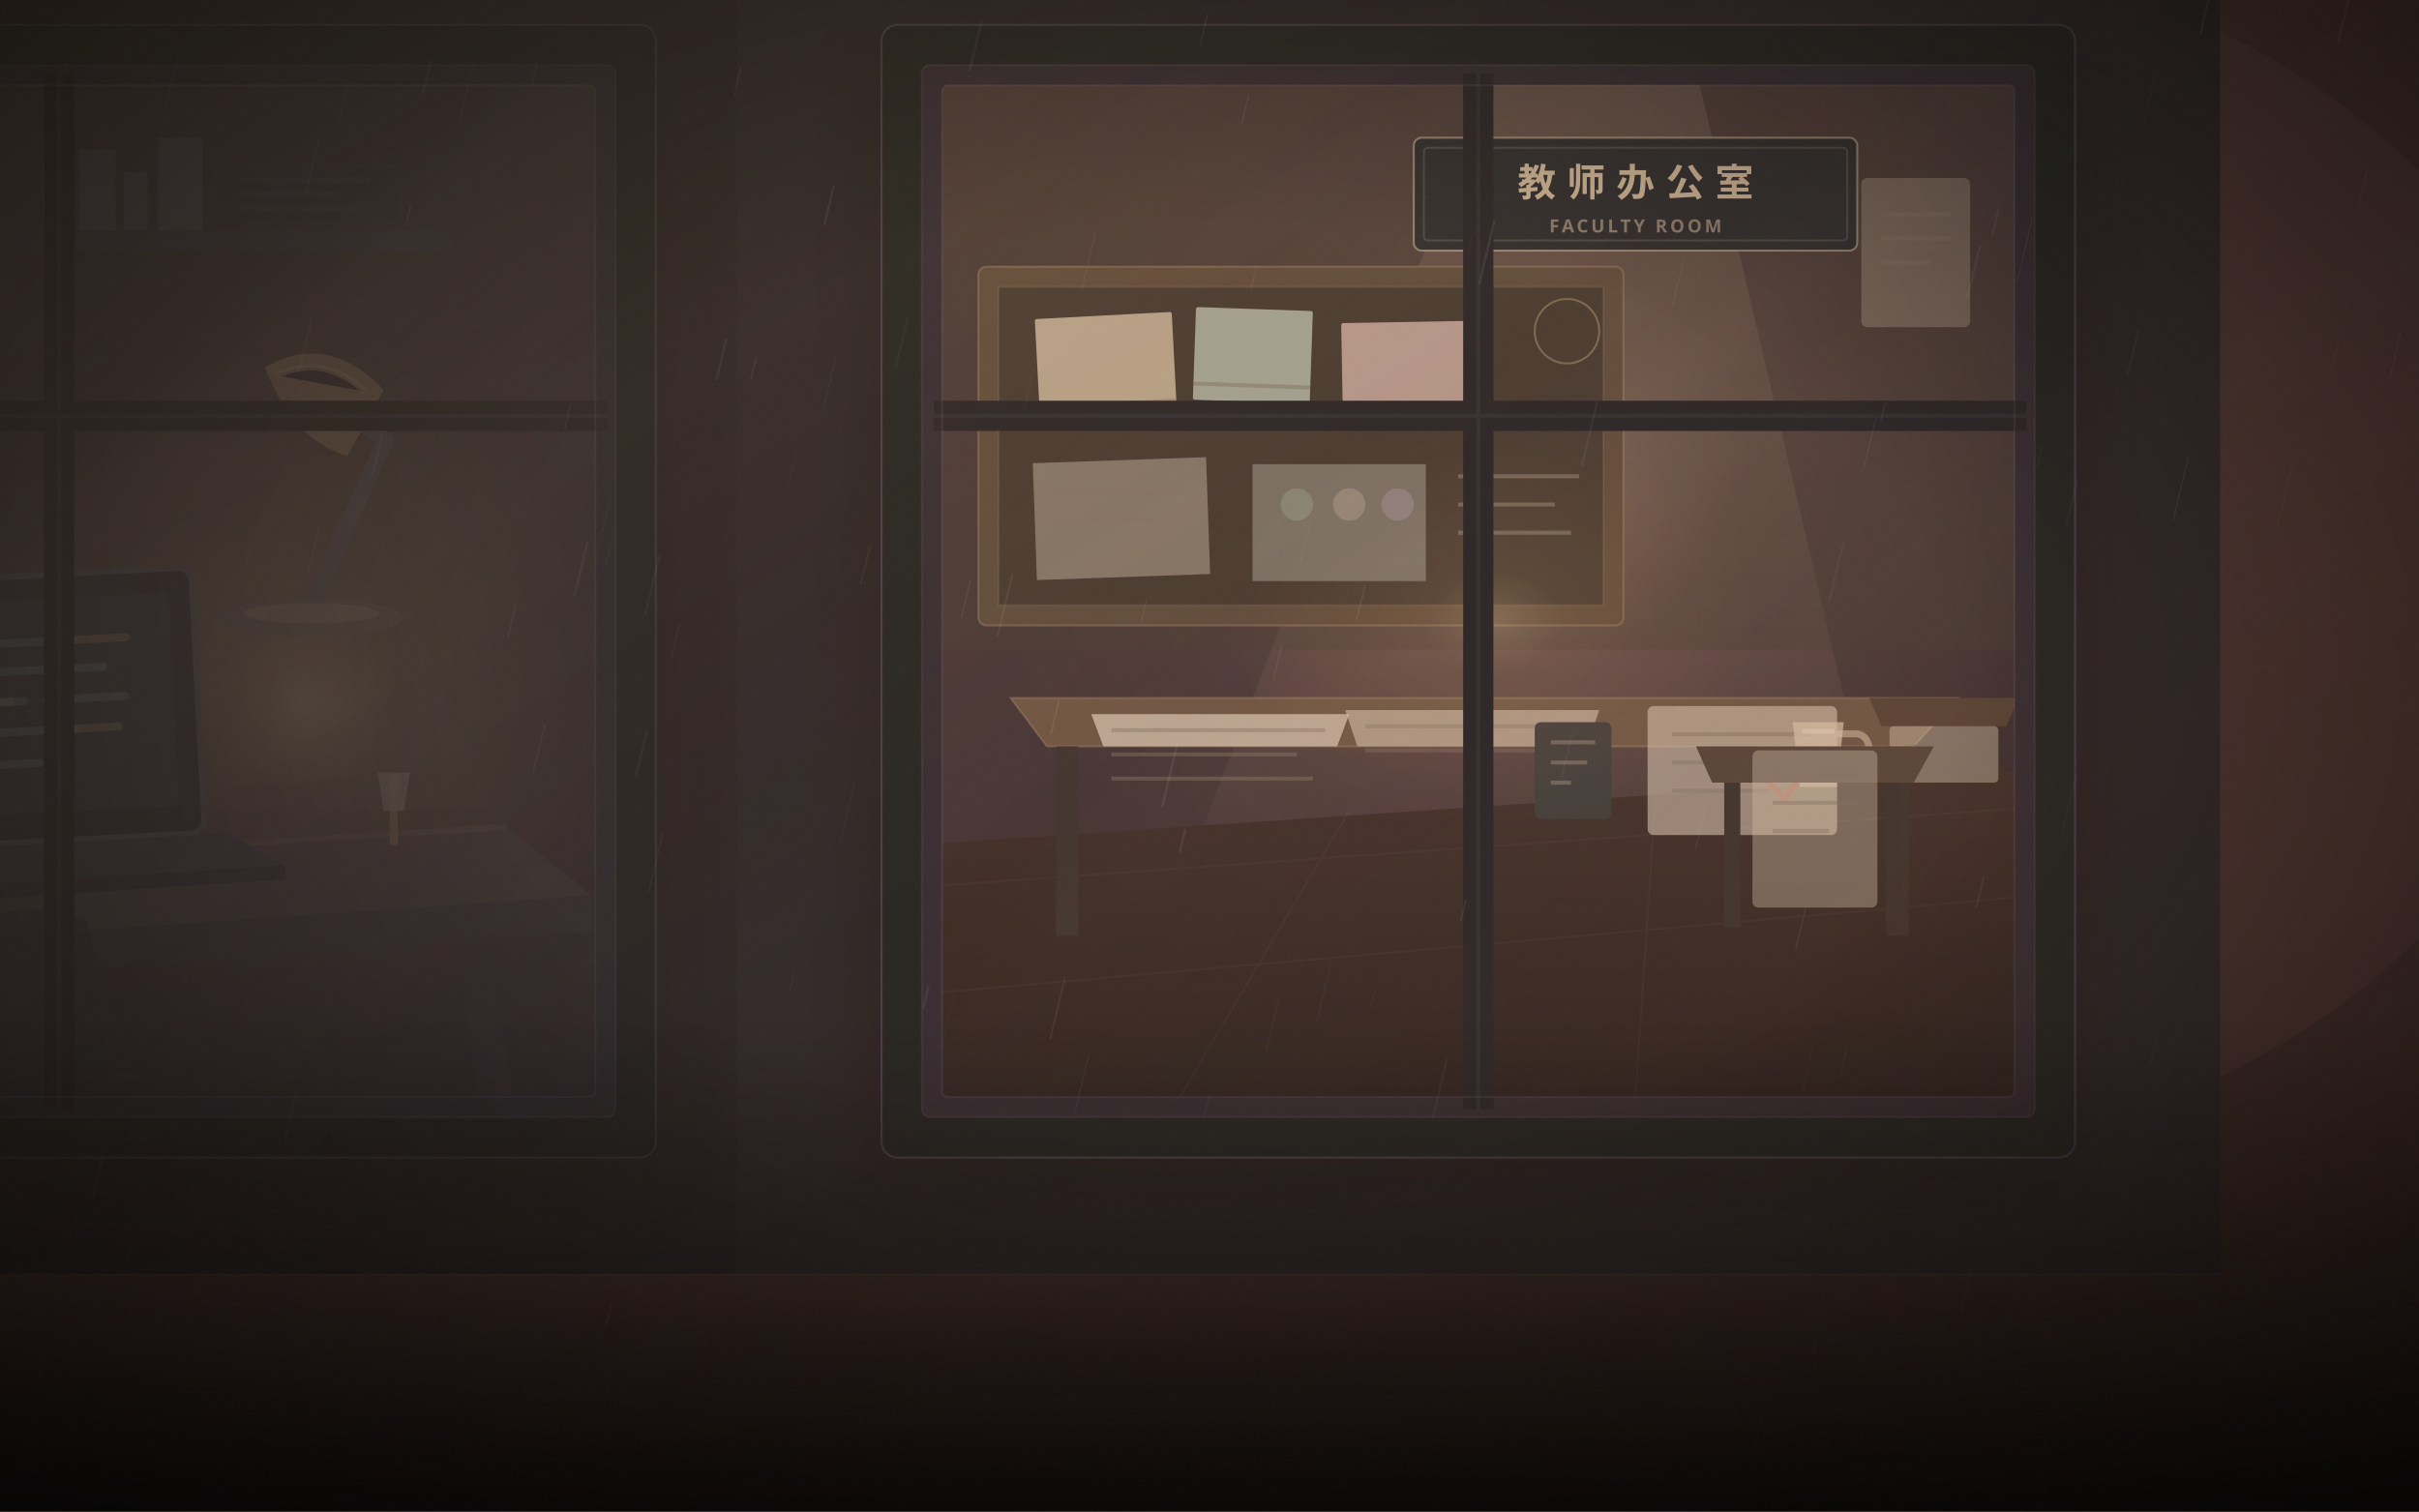
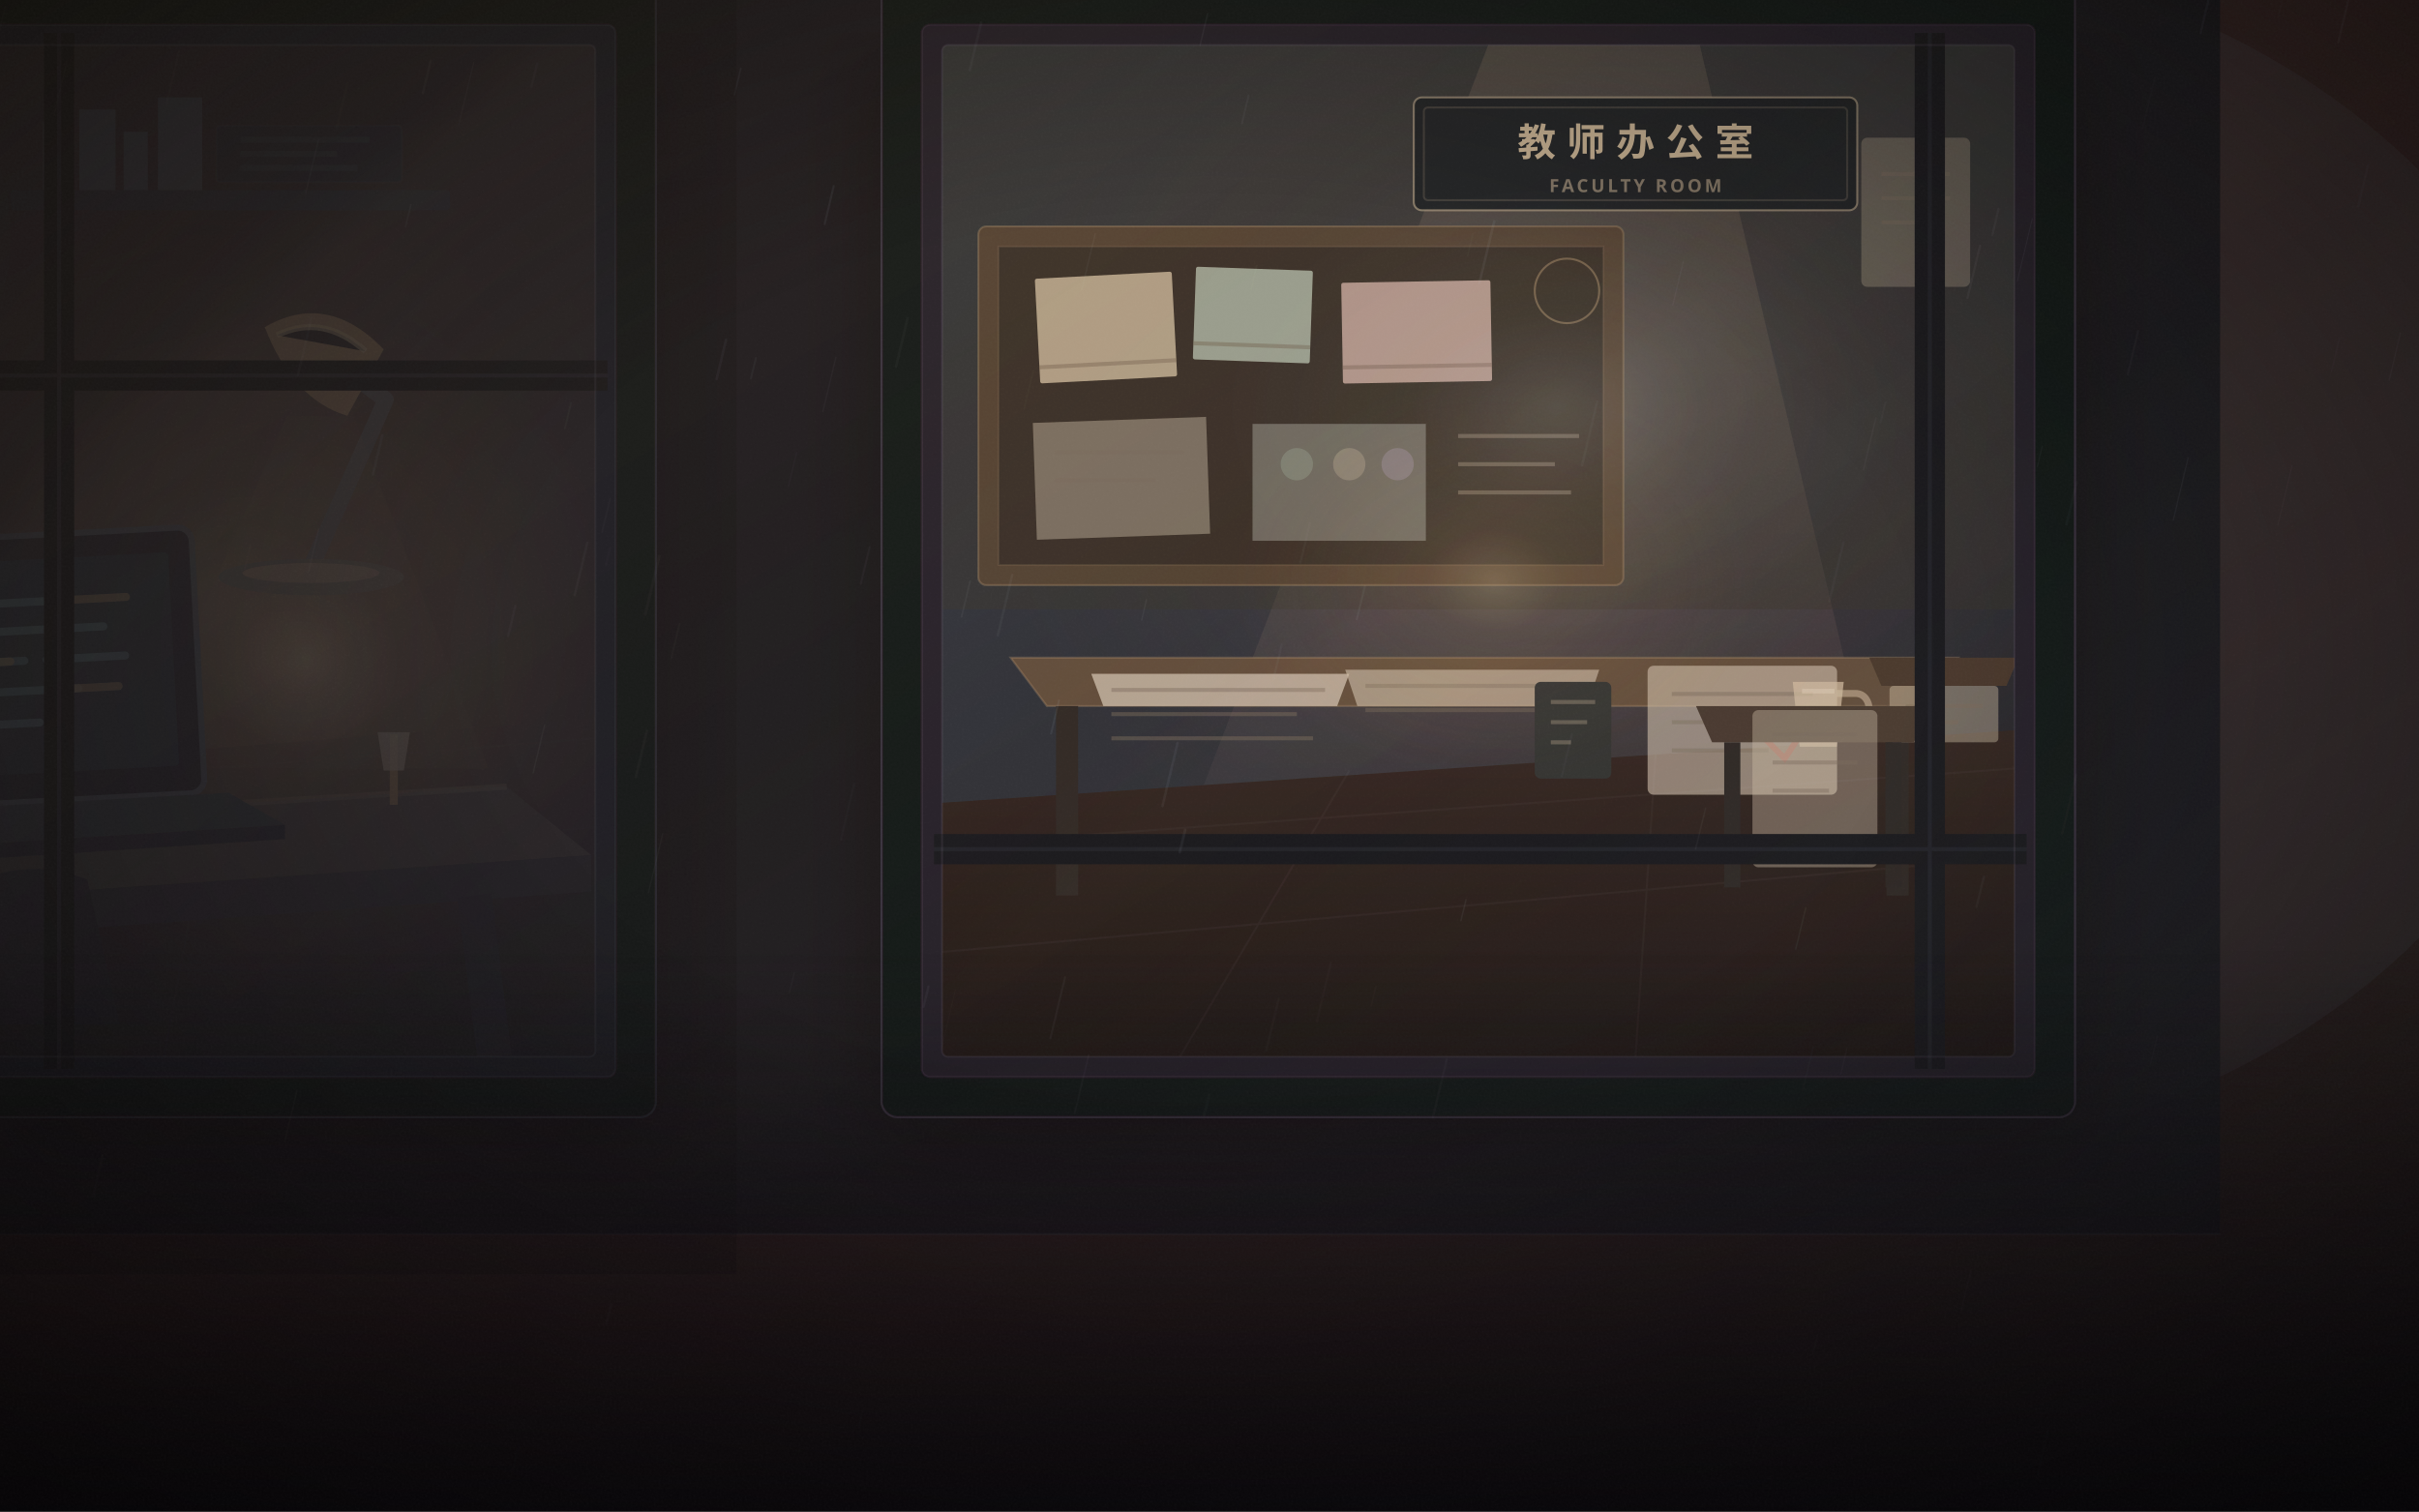
<svg xmlns="http://www.w3.org/2000/svg" viewBox="0 0 1440 900" preserveAspectRatio="xMidYMid slice" role="img" aria-labelledby="title desc">
  <style>
  .rain-drift { animation: rain-drift 11s ease-in-out infinite; }
  .mote { animation-name: mote-rise; animation-duration: 12s; animation-timing-function: ease-in-out; animation-iteration-count: infinite; opacity: 0; }
  .glow-drift { animation: glow-drift 14s ease-in-out infinite; }
  .sway { animation: sway 11s ease-in-out infinite; transform-box: fill-box; transform-origin: 50% 50%; }
  .drift { animation: drift 15s ease-in-out infinite; transform-box: fill-box; transform-origin: 50% 50%; }
  .spin { animation: spin 34s linear infinite; transform-box: fill-box; transform-origin: 50% 100%; }
  .pulse { animation: pulse 2.4s ease-in-out infinite; transform-box: fill-box; transform-origin: 50% 100%; }
  .ring { animation: ring 6.4s ease-out infinite; transform-box: fill-box; transform-origin: 50% 50%; }
  .rise { animation: rise 7s ease-in-out infinite; }
  .flow { animation: flow 7s linear infinite; }
  .blink { animation: blink 1.3s steps(2, start) infinite; }
  .signal-flow { animation: signal-flow 6s linear infinite; }
  @keyframes rain-drift { 0%, 100% { transform: translate(0px, 0px); } 50% { transform: translate(-14px, 24px); } }
  @keyframes mote-rise { 0% { opacity: 0; transform: translate(0px, 0px); } 16% { opacity: .5; } 62% { opacity: .26; } 100% { opacity: 0; transform: translate(-10px, -54px); } }
  @keyframes glow-drift { 0%, 100% { transform: translate(0px, 0px); } 50% { transform: translate(7px, -6px); } }
  @keyframes sway { 0%, 100% { transform: rotate(-1.4deg) translateY(0px); } 50% { transform: rotate(1.4deg) translateY(-4px); } }
  @keyframes drift { 0%, 100% { transform: translate(0px, 0px); } 50% { transform: translate(6px, -8px); } }
  @keyframes spin { to { transform: rotate(360deg); } }
  @keyframes pulse { 0%, 100% { transform: scaleY(.32); } 50% { transform: scaleY(1); } }
-   @keyframes ring { 0% { transform: scale(.5); opacity: .55; } 68% { opacity: .14; } 100% { transform: scale(2.4); opacity: 0; } }
+   @keyframes ring { 0% { transform: scale(.5); opacity: .4; } 68% { opacity: .1; } 100% { transform: scale(2.4); opacity: 0; } }
  @keyframes rise { 0% { opacity: 0; transform: translateY(6px); } 35% { opacity: .55; } 100% { opacity: 0; transform: translateY(-16px); } }
  @keyframes flow { to { stroke-dashoffset: -120; } }
  @keyframes blink { 0%, 49% { opacity: 1; } 50%, 100% { opacity: 0; } }
  @keyframes signal-flow { to { stroke-dashoffset: -96; } }
  @media (prefers-reduced-motion: reduce) { .anim { animation: none !important; } }
</style>
  <defs>
    <linearGradient id="night" x1="0" y1="0" x2="1" y2="1">
      <stop stop-color="#120d0c" />
      <stop offset=".46" stop-color="#2b1c1c" />
      <stop offset="1" stop-color="#160f0e" />
    </linearGradient>
    <linearGradient id="dawn" x1="0" y1="0" x2="0" y2="1">
      <stop stop-color="#e2a276" stop-opacity=".36" />
      <stop offset=".48" stop-color="#8b5e5e" stop-opacity=".15" />
      <stop offset="1" stop-color="#17110f" stop-opacity="0" />
    </linearGradient>
    <linearGradient id="warmWash" x1="0" y1="0" x2="1" y2="1">
-       <stop stop-color="#efb77d" stop-opacity=".2" />
-       <stop offset=".5" stop-color="#dca18c" stop-opacity=".13" />
-       <stop offset="1" stop-color="#c98370" stop-opacity=".18" />
+       <stop stop-color="#dca066" stop-opacity=".11" />
+       <stop offset=".55" stop-color="#887480" stop-opacity=".045" />
+       <stop offset="1" stop-color="#7495af" stop-opacity=".12" />
    </linearGradient>
    <linearGradient id="leftRoom" x1="0" y1="0" x2=".85" y2="1">
      <stop stop-color="#3b2c24" />
      <stop offset=".55" stop-color="#2a211d" />
      <stop offset="1" stop-color="#15100e" />
    </linearGradient>
    <linearGradient id="rightRoom" x1=".2" y1="0" x2=".8" y2="1">
-       <stop stop-color="#3b292c" />
-       <stop offset=".58" stop-color="#2b2025" />
-       <stop offset="1" stop-color="#171114" />
+       <stop stop-color="#273847" />
+       <stop offset=".58" stop-color="#222d38" />
+       <stop offset="1" stop-color="#151821" />
    </linearGradient>
    <linearGradient id="floor" x1="0" y1="0" x2="0" y2="1">
      <stop stop-color="#261c18" />
      <stop offset="1" stop-color="#0e0b0a" />
    </linearGradient>
    <linearGradient id="glass" x1="0" y1="0" x2="1" y2="1">
      <stop stop-color="#d5b497" stop-opacity=".13" />
      <stop offset=".42" stop-color="#62483f" stop-opacity=".05" />
      <stop offset=".48" stop-color="#f4d7b6" stop-opacity=".13" />
      <stop offset="1" stop-color="#211512" stop-opacity=".03" />
    </linearGradient>
    <linearGradient id="spotlight" x1="0" y1="0" x2="0" y2="1">
      <stop stop-color="#ffe0b6" stop-opacity=".27" />
      <stop offset="1" stop-color="#d9a18b" stop-opacity="0" />
    </linearGradient>
+     <linearGradient id="musicSpot" x1="0" y1="0" x2="0" y2="1">
+       <stop stop-color="#c1d7e2" stop-opacity=".3" />
+       <stop offset="1" stop-color="#7697b9" stop-opacity="0" />
+     </linearGradient>
    <linearGradient id="bottomShade" x1="0" y1="0" x2="0" y2="1">
-       <stop stop-color="#100b09" stop-opacity="0" />
-       <stop offset=".56" stop-color="#100b09" stop-opacity=".46" />
-       <stop offset="1" stop-color="#0b0807" stop-opacity=".94" />
+       <stop stop-color="#100b10" stop-opacity="0" />
+       <stop offset=".48" stop-color="#100b10" stop-opacity=".47" />
+       <stop offset="1" stop-color="#0a080d" stop-opacity=".91" />
    </linearGradient>
    <radialGradient id="lampGlow">
      <stop stop-color="#ffe0a8" stop-opacity=".78" />
      <stop offset=".26" stop-color="#f4bd78" stop-opacity=".3" />
      <stop offset="1" stop-color="#e6a053" stop-opacity="0" />
    </radialGradient>
    <radialGradient id="stageGlow">
      <stop stop-color="#ffd8bd" stop-opacity=".48" />
      <stop offset=".35" stop-color="#dda088" stop-opacity=".18" />
      <stop offset="1" stop-color="#aa6e63" stop-opacity="0" />
    </radialGradient>
-     <radialGradient id="vignette" cx=".5" cy=".45" r=".72">
-       <stop offset=".42" stop-color="#000" stop-opacity="0" />
-       <stop offset="1" stop-color="#000" stop-opacity=".66" />
+     <radialGradient id="musicGlow">
+       <stop stop-color="#abd5e9" stop-opacity=".53" />
+       <stop offset=".4" stop-color="#7da7c5" stop-opacity=".24" />
+       <stop offset="1" stop-color="#617c9d" stop-opacity="0" />
+     </radialGradient>
+     <radialGradient id="careerFocus">
+       <stop stop-color="#d5e3df" stop-opacity=".27" />
+       <stop offset=".44" stop-color="#a2c3cb" stop-opacity=".095" />
+       <stop offset="1" stop-color="#8aa4b8" stop-opacity="0" />
+     </radialGradient>
+     <radialGradient id="vignette" cx=".5" cy=".43" r=".73">
+       <stop offset=".39" stop-color="#000" stop-opacity="0" />
+       <stop offset="1" stop-color="#000" stop-opacity=".63" />
    </radialGradient>
    <filter id="blur8" x="-50%" y="-50%" width="200%" height="200%">
      <feGaussianBlur stdDeviation="8" />
    </filter>
    <filter id="blur24" x="-50%" y="-50%" width="200%" height="200%">
      <feGaussianBlur stdDeviation="24" />
    </filter>
    <filter id="shadow" x="-30%" y="-30%" width="160%" height="160%">
      <feDropShadow dx="0" dy="16" stdDeviation="22" flood-color="#000" flood-opacity=".55" />
    </filter>
    <filter id="grain">
      <feTurbulence type="fractalNoise" baseFrequency=".72" numOctaves="3" seed="27" stitchTiles="stitch" />
      <feColorMatrix type="saturate" values="0" />
      <feComponentTransfer>
        <feFuncA type="table" tableValues="0 .075" />
      </feComponentTransfer>
    </filter>
    <clipPath id="leftClip">
      <rect x="102" y="164" width="532" height="502" rx="3" />
    </clipPath>
    <clipPath id="rightClip">
      <rect x="806" y="164" width="532" height="502" rx="3" />
    </clipPath>
  </defs>
  <rect width="1440" height="900" fill="url(#night)" />
-   <ellipse cx="360" cy="340" rx="460" ry="370" fill="#b47b58" opacity=".09" />
-   <ellipse cx="1100" cy="330" rx="440" ry="360" fill="#a86c6c" opacity=".1" />
-   <g transform="translate(0 -60) translate(-406.4 -86.0) scale(1.2)">
+   <ellipse cx="360" cy="340" rx="460" ry="370" fill="#b47b58" opacity=".12" />
+   <ellipse cx="1100" cy="330" rx="440" ry="360" fill="#688eac" opacity=".1" />
+   <g transform="translate(0 -84) translate(-406.4 -86.0) scale(1.2)">
    <path d="M0 112H1440V754H0Z" fill="#080d15" opacity=".9" />
    <path d="M0 112H1440M0 754H1440" stroke="#6d8296" stroke-opacity=".14" />
    <g filter="url(#shadow)">
      <rect x="72" y="134" width="592" height="562" rx="8" fill="#05090f" stroke="#344250" stroke-opacity=".55" />
      <rect x="92" y="154" width="552" height="522" rx="4" fill="#111923" stroke="#637484" stroke-opacity=".18" />
      <rect x="776" y="134" width="592" height="562" rx="8" fill="#05090f" stroke="#454057" stroke-opacity=".58" />
      <rect x="796" y="154" width="552" height="522" rx="4" fill="#171522" stroke="#756887" stroke-opacity=".18" />
    </g>
    <g opacity="0.3">
      <g clip-path="url(#leftClip)">
        <rect x="102" y="164" width="532" height="502" fill="url(#leftRoom)" />
-         <ellipse cx="444" cy="440" rx="250" ry="240" fill="url(#lampGlow)" opacity=".26" />
+         <ellipse cx="444" cy="440" rx="250" ry="240" fill="url(#lampGlow)" opacity=".38" />
        <path d="M102 540L634 498V666H102Z" fill="url(#floor)" />
        <path d="M102 550L634 508M102 603L634 552M210 666L328 520M420 666L448 514" stroke="#80909a" stroke-opacity=".06" />
        <rect x="126" y="192" width="188" height="266" rx="3" fill="#080e16" stroke="#4b5d6b" stroke-opacity=".5" />
        <rect x="132" y="198" width="176" height="254" fill="#0d1a28" />
        <ellipse cx="202" cy="258" rx="142" ry="124" fill="#345574" opacity=".14" />
        <path d="M120 410V332H151V366H178V294H211V350H242V270H270V324H310V462H120Z" fill="#080f19" />
        <path d="M151 350H158V360H151ZM188 318H195V329H188ZM249 294H256V305H249ZM277 346H284V357H277ZM188 374H195V385H188ZM249 338H256V349H249Z" fill="#d5b878" opacity=".48" />
        <rect x="132" y="198" width="176" height="254" fill="url(#glass)" />
        <path d="M220 198V452M132 326H308" stroke="#334652" stroke-width="8" />
        <path d="M220 198V452M132 326H308" stroke="#8295a1" stroke-opacity=".12" stroke-width="2" />
        <rect x="344" y="236" width="218" height="10" rx="2" fill="#29343e" />
        <path d="M360 202H374V236H360ZM378 196H396V236H378ZM400 207H412V236H400ZM417 190H439V236H417Z" fill="#58606a" />
        <rect x="446" y="204" width="92" height="28" rx="2" fill="#1a252f" stroke="#83919a" stroke-opacity=".15" />
        <path d="M458 211H522M458 218H506M458 225H516" stroke="#8b9ba3" stroke-opacity=".22" stroke-width="3" />
        <g class="anim glow-drift">
          <ellipse cx="490" cy="470" rx="176" ry="172" fill="url(#lampGlow)" />
        </g>
        <path d="M493 423L530 340M530 340L500 318" stroke="#5b5e60" stroke-width="8" stroke-linecap="round" />
        <path d="M470 304Q501 286 529 315L511 348Q484 340 470 304Z" fill="#c59b63" />
        <path d="M476 308Q499 297 520 316" stroke="#ffe0a4" stroke-opacity=".65" stroke-width="3" />
        <ellipse cx="493" cy="428" rx="46" ry="9" fill="#6c6558" />
        <ellipse cx="493" cy="426" rx="34" ry="5" fill="#d3b785" opacity=".55" />
        <path d="M481 348L405 523H581L514 348Z" fill="#f2bd78" opacity=".065" />
        <path d="M138 560L590 532L632 566L110 602Z" fill="#463e35" />
        <path d="M110 602L632 566V584L110 622Z" fill="#24252a" />
        <path d="M154 614L150 666M574 586L584 666" stroke="#1a1d23" stroke-width="17" />
        <path d="M138 560L590 532" stroke="#b49670" stroke-opacity=".35" stroke-width="3" />
        <rect x="247" y="408" width="190" height="132" rx="7" fill="#080d12" stroke="#4c5b64" stroke-width="3" transform="rotate(-3 342 474)" />
        <rect x="259" y="420" width="166" height="106" rx="2" fill="#102633" transform="rotate(-3 342 474)" />
        <g transform="rotate(-3 342 474)" stroke-linecap="round">
          <path d="M276 441H323M334 441H368M276 455H305M315 455H391M290 470H351M362 470H401M290 485H325M335 485H377M276 501H312M325 501H357" stroke="#75b6b6" stroke-opacity=".65" stroke-width="4" />
          <path d="M374 441H403M320 470H344M367 485H397" stroke="#d1aa72" stroke-opacity=".7" stroke-width="4" />
        </g>
        <path d="M222 548L452 535L480 551L206 568Z" fill="#293138" />
        <path d="M206 568L480 551V558L208 576Z" fill="#12181d" />
        <rect x="158" y="526" width="66" height="12" rx="2" fill="#5f5142" transform="rotate(-3 191 532)" />
        <rect x="164" y="511" width="58" height="13" rx="2" fill="#344b56" transform="rotate(-3 193 518)" />
        <path d="M534 506V541" stroke="#b28a55" stroke-width="4" />
        <path d="M526 505H542L539 524H529Z" fill="#d2c2a1" opacity=".75" />
        <path d="M322 582Q350 566 382 578L398 650H306Z" fill="#11171e" opacity=".88" />
      </g>
    </g>
    <g opacity="1.12">
      <g clip-path="url(#rightClip)">
        <rect x="806" y="164" width="532" height="502" fill="url(#rightRoom)" />
        <rect x="806" y="164" width="532" height="502" fill="#1b1a20" opacity="0.34" />
        <g class="anim glow-drift">
-           <ellipse cx="1110" cy="348" rx="290" ry="268" fill="url(#stageGlow)" opacity="0.78" />
+           <ellipse cx="1110" cy="348" rx="290" ry="268" fill="url(#stageGlow)" opacity="0.46" />
        </g>
        <path d="M1080 156H1180L1300 666H884Z" fill="url(#spotlight)" opacity=".7" />
        <path d="M806 540L1338 504V666H806Z" fill="url(#floor)" />
        <path fill="none" d="M806 561L1338 523M806 614L1338 567M924 666L1008 524M1150 666L1160 516" stroke="#a392b1" stroke-opacity=".055" />
        <rect x="806" y="164" width="532" height="280" fill="#2b2b20" opacity=".34" />
        <g transform="translate(1040 190)">
          <rect width="220" height="56" rx="4" fill="#0d161c" stroke="#d9c5a2" stroke-opacity=".55" />
          <rect x="5" y="5" width="210" height="46" rx="2" fill="none" stroke="#d9c5a2" stroke-opacity=".18" />
          <text x="110" y="29" font-family="'PingFang SC','Hiragino Sans GB','Microsoft YaHei',sans-serif" font-size="19" font-weight="600" fill="#d9c5a2" fill-opacity="0.92" text-anchor="middle" letter-spacing="0.6">教 师 办 公 室</text>
          <text x="110" y="47" font-family="'PingFang SC','Hiragino Sans GB','Microsoft YaHei',sans-serif" font-size="9" font-weight="600" fill="#d9c5a2" fill-opacity="0.55" text-anchor="middle" letter-spacing="1.4">FACULTY ROOM</text>
        </g>
        <g transform="translate(824 254)">
          <rect width="320" height="178" rx="4" fill="#493b2c" stroke="#a28a68" stroke-opacity=".4" />
          <rect x="10" y="10" width="300" height="158" fill="#2b261f" stroke="#8d7a5f" stroke-opacity=".22" />
          <g transform="translate(28 26) rotate(-3)">
            <rect width="68" height="52" rx="1" fill="#d8c9a9" opacity=".78" />
            <path fill="none" d="M0 44H68" stroke="#5e4d3b" stroke-opacity=".34" stroke-width="2" />
          </g>
          <g transform="translate(108 20) rotate(2)">
            <rect width="58" height="46" rx="1" fill="#b9c9b6" opacity=".78" />
            <path fill="none" d="M0 38H58" stroke="#5e4d3b" stroke-opacity=".34" stroke-width="2" />
          </g>
          <g transform="translate(180 28) rotate(-1)">
            <rect width="74" height="50" rx="1" fill="#d7b9ad" opacity=".78" />
            <path fill="none" d="M0 42H74" stroke="#5e4d3b" stroke-opacity=".34" stroke-width="2" />
          </g>
          <rect x="28" y="96" width="86" height="58" fill="#cfc3ae" opacity=".46" transform="rotate(-2 71 125)" />
          <path fill="none" d="M38 112H102M38 126H88" stroke="#746a5a" stroke-opacity=".4" stroke-width="2" />
          <g transform="translate(136 98)">
            <rect width="86" height="58" fill="#c7d0c8" opacity=".38" />
            <circle cx="22" cy="20" r="8" fill="#8b9b8b" opacity=".5" />
            <circle cx="48" cy="20" r="8" fill="#a7a18c" opacity=".5" />
            <circle cx="72" cy="20" r="8" fill="#988d9e" opacity=".5" />
          </g>
          <path fill="none" d="M238 104H298M238 118H286M238 132H294" stroke="#d5c7af" stroke-opacity=".3" stroke-width="2" />
          <circle cx="292" cy="32" r="16" fill="none" stroke="#d0b17f" stroke-opacity=".4" />
        </g>
        <g transform="translate(840 468)">
          <path d="M0 0H470L448 24H18Z" fill="#5a4836" stroke="#b1946d" stroke-opacity=".34" />
          <path fill="none" d="M28 24V118M440 24V118" stroke="#211f1d" stroke-width="11" />
          <path d="M40 8H168L162 24H46Z" fill="#e1d7c4" opacity=".7" />
          <path fill="none" d="M50 16H156M50 28H142M50 40H150" stroke="#786e5e" stroke-opacity=".45" stroke-width="2" />
          <path d="M166 6H292L286 24H172Z" fill="#d5c9b5" opacity=".62" />
          <path fill="none" d="M176 14H282M176 26H270" stroke="#776c5c" stroke-opacity=".4" stroke-width="2" />
          <g transform="translate(316 4)">
            <rect width="94" height="64" rx="3" fill="#d8ccb8" opacity=".6" />
            <path fill="none" d="M12 14H82M12 28H82M12 42H60" stroke="#766b5b" stroke-opacity=".45" stroke-width="2" />
            <path d="M58 36L68 46L84 22" fill="none" stroke="#b4685d" stroke-opacity=".7" stroke-width="3" />
          </g>
          <g transform="translate(426 0)">
            <path d="M0 0H74L68 14H6Z" fill="#3f3124" />
            <rect x="10" y="14" width="54" height="28" rx="2" fill="#d7c9ad" opacity=".45" />
            <path fill="none" d="M18 24H56M18 32H44" stroke="#7b6d59" stroke-opacity=".4" stroke-width="2" />
          </g>
          <g transform="translate(388 12) scale(1.15)">
            <path d="M0 0H22L19 28H3Z" fill="#d9c6a9" opacity=".72" />
            <path d="M19 5H27C35 5 35 19 27 20H20" fill="none" stroke="#d9c6a9" stroke-opacity=".55" stroke-width="3" />
            <path fill="none" d="M4 4H18" stroke="#fff2d8" stroke-opacity=".3" stroke-width="2" />
          </g>
          <g transform="translate(260 12)">
            <rect width="38" height="48" rx="3" fill="#232a2b" />
            <path fill="none" d="M8 10H30M8 20H26M8 30H18" stroke="#d9c7a8" stroke-opacity=".3" stroke-width="2" />
          </g>
        </g>
        <g transform="translate(1180 492)">
          <path d="M0 0H118L108 18H8Z" fill="#3e3329" />
          <path fill="none" d="M18 18V90M98 18V90" stroke="#1f1e1d" stroke-width="8" />
          <g transform="translate(28 2)">
            <rect width="62" height="78" rx="3" fill="#d4c7b1" opacity=".4" />
            <path fill="none" d="M10 12H52M10 26H52M10 40H38" stroke="#766b5b" stroke-opacity=".4" stroke-width="2" />
          </g>
        </g>
        <g transform="translate(1262 210)">
          <rect width="54" height="74" rx="3" fill="#d6c7aa" opacity=".3" />
          <path fill="none" d="M10 18H44M10 30H44M10 42H34" stroke="#766b5b" stroke-opacity=".4" stroke-width="2" />
        </g>
        <g class="anim glow-drift">
          <ellipse cx="1080" cy="430" rx="130" ry="100" fill="url(#lampGlow)" opacity=".3" />
        </g>
        <rect x="806" y="164" width="532" height="502" fill="url(#glass)" opacity=".12" />
      </g>
+       <ellipse data-career-focus="teacher" cx="1111" cy="344" rx="164" ry="110" clip-path="url(#rightClip)" fill="url(#careerFocus)" opacity=".65" style="mix-blend-mode:screen" />
    </g>
    <rect x="102" y="164" width="532" height="502" fill="url(#glass)" opacity=".32" />
-     <path d="M368 158V672M98 328H640M1072 158V672M802 328H1344" stroke="#080d14" stroke-width="15" />
-     <path d="M368 158V672M98 328H640M1072 158V672M802 328H1344" stroke="#607080" stroke-opacity=".12" stroke-width="2" />
+     <path d="M368 158V672M98 328H640M1296 158V672M802 563H1344" stroke="#080d14" stroke-width="15" />
+     <path d="M368 158V672M98 328H640M1296 158V672M802 563H1344" stroke="#607080" stroke-opacity=".12" stroke-width="2" />
    <rect x="102" y="164" width="532" height="502" rx="3" fill="none" stroke="#9aabba" stroke-opacity=".12" />
    <rect x="806" y="164" width="532" height="502" rx="3" fill="none" stroke="#aa9bb8" stroke-opacity=".12" />
  </g>
-   <g class="anim rain-drift" stroke="#c5d8e5" stroke-linecap="round" opacity="0.12">
+   <g class="anim rain-drift" stroke="#c5d8e5" stroke-linecap="round" opacity="0.086">
    <line x1="-29.7" y1="505.6" x2="-34.8" y2="526.9" stroke-width="1.0" opacity="0.45" />
    <line x1="1392.6" y1="201.8" x2="1387.9" y2="221.0" stroke-width="0.9" opacity="0.35" />
    <line x1="523.1" y1="-63.8" x2="517.8" y2="-41.6" stroke-width="1.5" opacity="0.49" />
    <line x1="441.0" y1="40.7" x2="437.2" y2="56.5" stroke-width="1.0" opacity="0.72" />
    <line x1="394.5" y1="496.3" x2="386.0" y2="531.6" stroke-width="0.7" opacity="0.75" />
    <line x1="324.2" y1="431.7" x2="317.4" y2="460.1" stroke-width="0.8" opacity="0.81" />
    <line x1="872.7" y1="535.7" x2="869.7" y2="548.1" stroke-width="0.9" opacity="0.77" />
    <line x1="1315.2" y1="-2.3" x2="1310.0" y2="19.6" stroke-width="1.4" opacity="0.76" />
    <line x1="1015.3" y1="481.2" x2="1009.4" y2="505.5" stroke-width="0.9" opacity="0.58" />
    <line x1="1471.5" y1="-31.5" x2="1463.2" y2="3.3" stroke-width="1.0" opacity="0.71" />
    <line x1="1054.8" y1="880.7" x2="1049.5" y2="902.4" stroke-width="1.0" opacity="0.66" />
    <line x1="743.3" y1="56.8" x2="739.3" y2="73.5" stroke-width="1.1" opacity="0.61" />
    <line x1="634.0" y1="581.9" x2="625.3" y2="618.2" stroke-width="1.2" opacity="0.62" />
    <line x1="496.3" y1="110.8" x2="490.9" y2="133.4" stroke-width="1.2" opacity="0.84" />
    <line x1="779.8" y1="311.6" x2="774.1" y2="335.1" stroke-width="1.3" opacity="0.40" />
    <line x1="812.5" y1="349.0" x2="807.7" y2="368.8" stroke-width="1.2" opacity="0.72" />
    <line x1="517.7" y1="325.7" x2="512.4" y2="347.7" stroke-width="1.2" opacity="0.49" />
    <line x1="1526.4" y1="858.3" x2="1520.0" y2="884.7" stroke-width="1.6" opacity="0.84" />
    <line x1="432.2" y1="202.3" x2="426.6" y2="225.7" stroke-width="1.5" opacity="0.82" />
    <line x1="1282.7" y1="46.3" x2="1275.5" y2="76.5" stroke-width="0.9" opacity="0.34" />
    <line x1="761.2" y1="594.5" x2="753.8" y2="625.6" stroke-width="1.4" opacity="0.30" />
    <line x1="648.1" y1="628.2" x2="639.7" y2="663.1" stroke-width="1.0" opacity="0.50" />
    <line x1="1209.8" y1="130.2" x2="1200.9" y2="167.5" stroke-width="0.6" opacity="0.77" />
    <line x1="1116.7" y1="248.8" x2="1109.3" y2="279.7" stroke-width="0.9" opacity="0.54" />
    <line x1="682.5" y1="357.0" x2="679.6" y2="369.3" stroke-width="0.8" opacity="0.67" />
    <line x1="227.6" y1="259.1" x2="222.0" y2="282.5" stroke-width="1.5" opacity="0.57" />
    <line x1="1450.0" y1="564.0" x2="1447.2" y2="575.7" stroke-width="1.0" opacity="0.47" />
    <line x1="701.0" y1="442.4" x2="692.0" y2="480.0" stroke-width="1.5" opacity="0.74" />
    <line x1="1425.4" y1="769.7" x2="1422.9" y2="780.2" stroke-width="0.6" opacity="0.56" />
    <line x1="27.3" y1="805.5" x2="23.2" y2="822.5" stroke-width="1.4" opacity="0.32" />
    <line x1="795.0" y1="935.5" x2="789.9" y2="956.8" stroke-width="1.0" opacity="0.60" />
    <line x1="1514.8" y1="364.9" x2="1508.5" y2="391.3" stroke-width="1.4" opacity="0.64" />
    <line x1="1049.1" y1="842.8" x2="1043.3" y2="867.1" stroke-width="1.1" opacity="0.70" />
    <line x1="508.5" y1="466.7" x2="500.5" y2="500.0" stroke-width="1.2" opacity="0.25" />
    <line x1="815.7" y1="895.5" x2="810.0" y2="919.2" stroke-width="1.0" opacity="0.80" />
    <line x1="1318.1" y1="809.2" x2="1311.3" y2="837.3" stroke-width="0.7" opacity="0.39" />
    <line x1="652.0" y1="139.1" x2="643.9" y2="172.6" stroke-width="0.8" opacity="0.59" />
    <line x1="1236.3" y1="286.9" x2="1230.2" y2="312.1" stroke-width="1.4" opacity="0.36" />
    <line x1="1099.6" y1="623.7" x2="1095.8" y2="639.6" stroke-width="0.7" opacity="0.47" />
    <line x1="719.8" y1="651.9" x2="716.8" y2="664.2" stroke-width="1.5" opacity="0.37" />
    <line x1="909.9" y1="946.3" x2="903.1" y2="974.6" stroke-width="1.4" opacity="0.84" />
    <line x1="1236.0" y1="461.3" x2="1227.6" y2="496.2" stroke-width="1.4" opacity="0.32" />
    <line x1="861.3" y1="630.7" x2="853.0" y2="665.3" stroke-width="1.3" opacity="0.51" />
    <line x1="472.9" y1="579.0" x2="469.9" y2="591.1" stroke-width="0.6" opacity="0.54" />
    <line x1="1409.6" y1="98.6" x2="1403.8" y2="122.9" stroke-width="1.4" opacity="0.37" />
    <line x1="284.3" y1="-60.5" x2="279.1" y2="-38.8" stroke-width="1.0" opacity="0.69" />
    <line x1="561.0" y1="-57.1" x2="554.0" y2="-27.8" stroke-width="1.4" opacity="0.30" />
    <line x1="1081.9" y1="794.9" x2="1079.3" y2="806.1" stroke-width="1.1" opacity="0.78" />
    <line x1="1219.0" y1="852.4" x2="1212.4" y2="879.9" stroke-width="1.4" opacity="0.76" />
    <line x1="1079.2" y1="964.2" x2="1075.8" y2="978.4" stroke-width="0.6" opacity="0.62" />
    <line x1="-4.9" y1="-64.4" x2="-13.3" y2="-29.7" stroke-width="1.2" opacity="0.60" />
    <line x1="404.5" y1="371.5" x2="399.6" y2="392.0" stroke-width="1.1" opacity="0.58" />
    <line x1="189.7" y1="315.1" x2="183.6" y2="340.6" stroke-width="0.8" opacity="0.61" />
    <line x1="1527.6" y1="745.9" x2="1520.0" y2="777.4" stroke-width="0.8" opacity="0.52" />
    <line x1="1075.0" y1="540.4" x2="1069.0" y2="565.1" stroke-width="0.9" opacity="0.65" />
    <line x1="1013.6" y1="963.4" x2="1010.1" y2="978.0" stroke-width="1.0" opacity="0.60" />
    <line x1="339.9" y1="240.0" x2="336.3" y2="255.0" stroke-width="1.1" opacity="0.58" />
    <line x1="176.9" y1="649.0" x2="169.4" y2="680.0" stroke-width="0.8" opacity="0.70" />
    <line x1="540.3" y1="189.4" x2="533.4" y2="218.3" stroke-width="1.5" opacity="0.40" />
    <line x1="1131.0" y1="908.0" x2="1127.6" y2="921.9" stroke-width="1.4" opacity="0.50" />
    <line x1="1215.7" y1="265.7" x2="1212.8" y2="277.9" stroke-width="0.7" opacity="0.54" />
    <line x1="206.9" y1="49.5" x2="200.4" y2="76.5" stroke-width="1.5" opacity="0.31" />
    <line x1="889.5" y1="131.8" x2="880.7" y2="168.5" stroke-width="1.5" opacity="0.79" />
    <line x1="1499.9" y1="841.2" x2="1495.1" y2="861.4" stroke-width="0.7" opacity="0.35" />
    <line x1="1464.8" y1="-52.7" x2="1455.9" y2="-16.0" stroke-width="1.1" opacity="0.63" />
    <line x1="392.5" y1="331.1" x2="384.1" y2="365.8" stroke-width="1.6" opacity="0.61" />
    <line x1="1512.5" y1="985.8" x2="1505.9" y2="1012.9" stroke-width="0.7" opacity="0.75" />
    <line x1="705.5" y1="494.2" x2="702.3" y2="507.4" stroke-width="1.6" opacity="0.76" />
    <line x1="185.5" y1="189.1" x2="177.3" y2="223.6" stroke-width="1.3" opacity="0.50" />
    <line x1="763.0" y1="383.9" x2="758.0" y2="404.7" stroke-width="1.3" opacity="0.48" />
    <line x1="1472.2" y1="835.1" x2="1464.1" y2="868.9" stroke-width="1.0" opacity="0.61" />
    <line x1="64.6" y1="10.1" x2="60.3" y2="28.0" stroke-width="1.2" opacity="0.28" />
    <line x1="577.5" y1="346.0" x2="572.4" y2="367.3" stroke-width="1.0" opacity="0.68" />
    <line x1="1189.7" y1="124.4" x2="1186.1" y2="139.8" stroke-width="1.3" opacity="0.71" />
    <line x1="1122.3" y1="239.7" x2="1119.5" y2="251.4" stroke-width="1.2" opacity="0.42" />
    <line x1="106.7" y1="30.2" x2="99.0" y2="62.3" stroke-width="1.3" opacity="0.39" />
    <line x1="1173.4" y1="756.0" x2="1167.3" y2="781.3" stroke-width="1.0" opacity="0.60" />
    <line x1="149.2" y1="324.4" x2="145.7" y2="338.8" stroke-width="1.0" opacity="0.45" />
    <line x1="189.6" y1="83.2" x2="182.0" y2="115.1" stroke-width="0.8" opacity="0.71" />
    <line x1="1528.3" y1="779.3" x2="1521.3" y2="808.6" stroke-width="1.1" opacity="0.74" />
    <line x1="618.6" y1="909.3" x2="610.9" y2="941.5" stroke-width="0.8" opacity="0.55" />
    <line x1="855.8" y1="-57.4" x2="853.1" y2="-46.3" stroke-width="1.1" opacity="0.44" />
    <line x1="363.7" y1="776.7" x2="360.9" y2="788.6" stroke-width="1.5" opacity="0.82" />
    <line x1="738.3" y1="889.7" x2="733.7" y2="908.9" stroke-width="1.1" opacity="0.21" />
    <line x1="541.4" y1="882.8" x2="536.7" y2="902.4" stroke-width="0.6" opacity="0.24" />
    <line x1="61.1" y1="688.1" x2="55.3" y2="712.3" stroke-width="1.4" opacity="0.59" />
    <line x1="580.6" y1="927.1" x2="574.5" y2="952.5" stroke-width="1.2" opacity="0.62" />
    <line x1="39.8" y1="36.6" x2="32.1" y2="68.8" stroke-width="0.8" opacity="0.34" />
    <line x1="838.4" y1="938.0" x2="833.7" y2="957.6" stroke-width="1.1" opacity="0.82" />
    <line x1="450.0" y1="213.1" x2="447.0" y2="225.4" stroke-width="1.1" opacity="0.58" />
    <line x1="602.6" y1="342.2" x2="594.0" y2="378.2" stroke-width="1.4" opacity="0.61" />
    <line x1="950.8" y1="239.2" x2="941.8" y2="277.0" stroke-width="1.4" opacity="0.50" />
    <line x1="1455.6" y1="173.2" x2="1449.1" y2="200.1" stroke-width="1.1" opacity="0.69" />
    <line x1="282.0" y1="37.2" x2="273.1" y2="74.3" stroke-width="0.7" opacity="0.63" />
    <line x1="78.0" y1="739.8" x2="74.5" y2="754.4" stroke-width="1.4" opacity="0.32" />
    <line x1="1002.0" y1="155.9" x2="995.8" y2="181.6" stroke-width="0.7" opacity="0.58" />
    <line x1="497.6" y1="212.8" x2="489.8" y2="245.2" stroke-width="0.8" opacity="0.42" />
    <line x1="1178.7" y1="146.3" x2="1171.2" y2="177.4" stroke-width="1.3" opacity="0.70" />
    <line x1="748.1" y1="158.2" x2="744.8" y2="172.1" stroke-width="1.0" opacity="0.48" />
    <line x1="1501.8" y1="153.5" x2="1492.8" y2="191.1" stroke-width="0.8" opacity="0.60" />
    <line x1="981.6" y1="-58.1" x2="978.8" y2="-46.1" stroke-width="0.9" opacity="0.61" />
    <line x1="718.9" y1="8.1" x2="714.4" y2="26.9" stroke-width="0.9" opacity="0.77" />
    <line x1="552.7" y1="587.4" x2="549.8" y2="599.5" stroke-width="1.4" opacity="0.64" />
    <line x1="725.8" y1="-62.2" x2="720.1" y2="-38.5" stroke-width="1.0" opacity="0.49" />
    <line x1="1411.6" y1="-70.9" x2="1403.5" y2="-37.3" stroke-width="1.4" opacity="0.82" />
    <line x1="568.8" y1="589.3" x2="560.5" y2="624.1" stroke-width="0.6" opacity="0.24" />
    <line x1="819.0" y1="587.4" x2="816.2" y2="599.0" stroke-width="1.0" opacity="0.23" />
    <line x1="1348.8" y1="881.0" x2="1344.1" y2="900.6" stroke-width="0.8" opacity="0.41" />
    <line x1="1495.8" y1="817.2" x2="1488.6" y2="847.4" stroke-width="1.6" opacity="0.49" />
    <line x1="1272.8" y1="197.0" x2="1266.6" y2="223.1" stroke-width="1.1" opacity="0.51" />
    <line x1="887.5" y1="875.9" x2="881.7" y2="900.0" stroke-width="0.9" opacity="0.43" />
    <line x1="1181.0" y1="522.0" x2="1176.6" y2="540.0" stroke-width="1.4" opacity="0.52" />
    <line x1="349.6" y1="323.2" x2="342.1" y2="354.4" stroke-width="1.4" opacity="0.74" />
    <line x1="1284.2" y1="616.9" x2="1280.2" y2="633.6" stroke-width="0.7" opacity="0.41" />
    <line x1="876.8" y1="139.2" x2="873.6" y2="152.5" stroke-width="0.9" opacity="0.32" />
    <line x1="615.2" y1="220.4" x2="609.6" y2="243.7" stroke-width="0.9" opacity="0.26" />
    <line x1="258.9" y1="932.3" x2="253.3" y2="955.8" stroke-width="0.6" opacity="0.21" />
    <line x1="935.7" y1="437.2" x2="929.7" y2="462.4" stroke-width="1.2" opacity="0.44" />
    <line x1="1097.4" y1="322.9" x2="1089.0" y2="358.0" stroke-width="1.4" opacity="0.39" />
    <line x1="792.3" y1="573.1" x2="783.9" y2="608.1" stroke-width="1.3" opacity="0.24" />
    <line x1="319.8" y1="37.8" x2="316.4" y2="51.7" stroke-width="1.3" opacity="0.63" />
    <line x1="3.1" y1="4.0" x2="-5.8" y2="40.7" stroke-width="1.1" opacity="0.46" />
    <line x1="1361.0" y1="-9.6" x2="1356.2" y2="10.4" stroke-width="0.7" opacity="0.34" />
    <line x1="306.8" y1="360.8" x2="302.5" y2="378.6" stroke-width="1.4" opacity="0.64" />
    <line x1="363.2" y1="326.3" x2="360.8" y2="336.3" stroke-width="1.5" opacity="0.29" />
    <line x1="1302.6" y1="272.5" x2="1293.7" y2="309.8" stroke-width="0.8" opacity="0.78" />
    <line x1="385.1" y1="435.2" x2="378.5" y2="462.7" stroke-width="1.5" opacity="0.63" />
    <line x1="136.2" y1="951.5" x2="131.0" y2="973.3" stroke-width="1.0" opacity="0.20" />
    <line x1="1428.9" y1="198.5" x2="1422.2" y2="226.4" stroke-width="0.8" opacity="0.62" />
    <line x1="-5.1" y1="581.2" x2="-10.6" y2="604.2" stroke-width="0.9" opacity="0.54" />
    <line x1="244.6" y1="121.9" x2="241.4" y2="134.9" stroke-width="0.9" opacity="0.83" />
    <line x1="916.2" y1="-82.6" x2="909.7" y2="-55.6" stroke-width="0.8" opacity="0.29" />
    <line x1="1462.2" y1="139.1" x2="1453.7" y2="174.4" stroke-width="1.5" opacity="0.60" />
    <line x1="256.4" y1="36.1" x2="251.7" y2="55.6" stroke-width="1.4" opacity="0.72" />
    <line x1="1327.5" y1="973.5" x2="1323.3" y2="990.9" stroke-width="1.4" opacity="0.54" />
    <line x1="1079.4" y1="623.2" x2="1073.1" y2="649.6" stroke-width="0.9" opacity="0.26" />
    <line x1="1412.8" y1="977.7" x2="1409.7" y2="990.5" stroke-width="1.2" opacity="0.63" />
    <line x1="662.5" y1="794.9" x2="658.5" y2="811.8" stroke-width="1.1" opacity="0.21" />
    <line x1="363.2" y1="297.0" x2="358.4" y2="316.9" stroke-width="1.1" opacity="0.45" />
    <line x1="513.7" y1="840.0" x2="511.2" y2="850.2" stroke-width="1.2" opacity="0.73" />
    <line x1="734.3" y1="-52.1" x2="729.4" y2="-31.8" stroke-width="1.0" opacity="0.78" />
    <line x1="1398.1" y1="-0.5" x2="1391.9" y2="25.2" stroke-width="1.3" opacity="0.76" />
    <line x1="584.1" y1="13.4" x2="577.3" y2="41.8" stroke-width="1.5" opacity="0.60" />
    <line x1="1364.4" y1="277.4" x2="1356.0" y2="312.5" stroke-width="0.7" opacity="0.52" />
    <line x1="362.8" y1="822.4" x2="354.6" y2="856.3" stroke-width="0.7" opacity="0.56" />
    <line x1="1247.5" y1="-86.2" x2="1244.1" y2="-72.1" stroke-width="1.6" opacity="0.32" />
    <line x1="630.4" y1="417.0" x2="625.7" y2="436.8" stroke-width="1.2" opacity="0.84" />
    <line x1="474.2" y1="269.5" x2="469.4" y2="289.5" stroke-width="0.8" opacity="0.29" />
    <line x1="190.1" y1="824.6" x2="185.0" y2="845.8" stroke-width="0.8" opacity="0.36" />
    <line x1="309.0" y1="859.8" x2="304.6" y2="877.9" stroke-width="1.4" opacity="0.58" />
  </g>
-   <g fill="#efd6ad" opacity=".55">
+   <g fill="#efd6ad" opacity=".37">
    <circle class="anim mote" cx="130.6" cy="160.2" r="0.9" style="animation-duration:19.8s;animation-delay:-9.9s" />
    <circle class="anim mote" cx="550.7" cy="524.0" r="1.4" style="animation-duration:14.9s;animation-delay:-0.2s" />
    <circle class="anim mote" cx="594.5" cy="444.3" r="1.9" style="animation-duration:12.0s;animation-delay:-3.1s" />
    <circle class="anim mote" cx="497.8" cy="554.2" r="1.5" style="animation-duration:14.5s;animation-delay:-1.1s" />
    <circle class="anim mote" cx="680.6" cy="534.0" r="2.3" style="animation-duration:17.8s;animation-delay:-11.0s" />
    <circle class="anim mote" cx="298.3" cy="412.2" r="2.2" style="animation-duration:14.4s;animation-delay:-11.1s" />
    <circle class="anim mote" cx="754.9" cy="362.5" r="0.7" style="animation-duration:19.1s;animation-delay:-17.2s" />
    <circle class="anim mote" cx="156.3" cy="404.1" r="0.9" style="animation-duration:15.1s;animation-delay:-4.3s" />
    <circle class="anim mote" cx="211.9" cy="552.3" r="0.8" style="animation-duration:19.6s;animation-delay:-14.6s" />
    <circle class="anim mote" cx="641.9" cy="377.8" r="2.3" style="animation-duration:16.7s;animation-delay:-10.4s" />
    <circle class="anim mote" cx="1022.3" cy="210.9" r="1.6" style="animation-duration:17.9s;animation-delay:-16.4s" />
    <circle class="anim mote" cx="315.2" cy="441.4" r="2.0" style="animation-duration:15.2s;animation-delay:-10.6s" />
    <circle class="anim mote" cx="346.9" cy="483.6" r="1.5" style="animation-duration:15.1s;animation-delay:-2.8s" />
    <circle class="anim mote" cx="286.4" cy="251.0" r="1.6" style="animation-duration:18.3s;animation-delay:-9.1s" />
    <circle class="anim mote" cx="770.9" cy="336.0" r="2.2" style="animation-duration:17.7s;animation-delay:-5.6s" />
    <circle class="anim mote" cx="520.8" cy="321.9" r="0.8" style="animation-duration:15.1s;animation-delay:-14.8s" />
    <circle class="anim mote" cx="716.3" cy="428.3" r="2.3" style="animation-duration:20.0s;animation-delay:-19.3s" />
    <circle class="anim mote" cx="604.5" cy="541.2" r="1.1" style="animation-duration:19.7s;animation-delay:-4.0s" />
    <circle class="anim mote" cx="395.4" cy="444.8" r="1.4" style="animation-duration:13.8s;animation-delay:-0.8s" />
    <circle class="anim mote" cx="843.8" cy="208.9" r="1.3" style="animation-duration:14.9s;animation-delay:-5.1s" />
    <circle class="anim mote" cx="1045.1" cy="383.5" r="1.6" style="animation-duration:18.9s;animation-delay:-7.1s" />
    <circle class="anim mote" cx="1157.7" cy="557.1" r="0.7" style="animation-duration:16.4s;animation-delay:-6.7s" />
  </g>
  <g transform="translate(0 -60) translate(-406.4 -86.0) scale(1.2)">
    <rect y="112" width="704" height="642" fill="#02050b" opacity=".34" />
    <g transform="translate(0 0)" />
  </g>
  <rect width="1440" height="900" fill="#9b6946" opacity=".09" />
  <rect width="1440" height="900" fill="url(#warmWash)" />
-   <rect y="606" width="1440" height="294" fill="url(#bottomShade)" />
+   <rect y="563" width="1440" height="337" fill="url(#bottomShade)" />
  <rect width="1440" height="900" fill="url(#vignette)" />
  <rect width="1440" height="900" filter="url(#grain)" opacity=".38" />
</svg>
